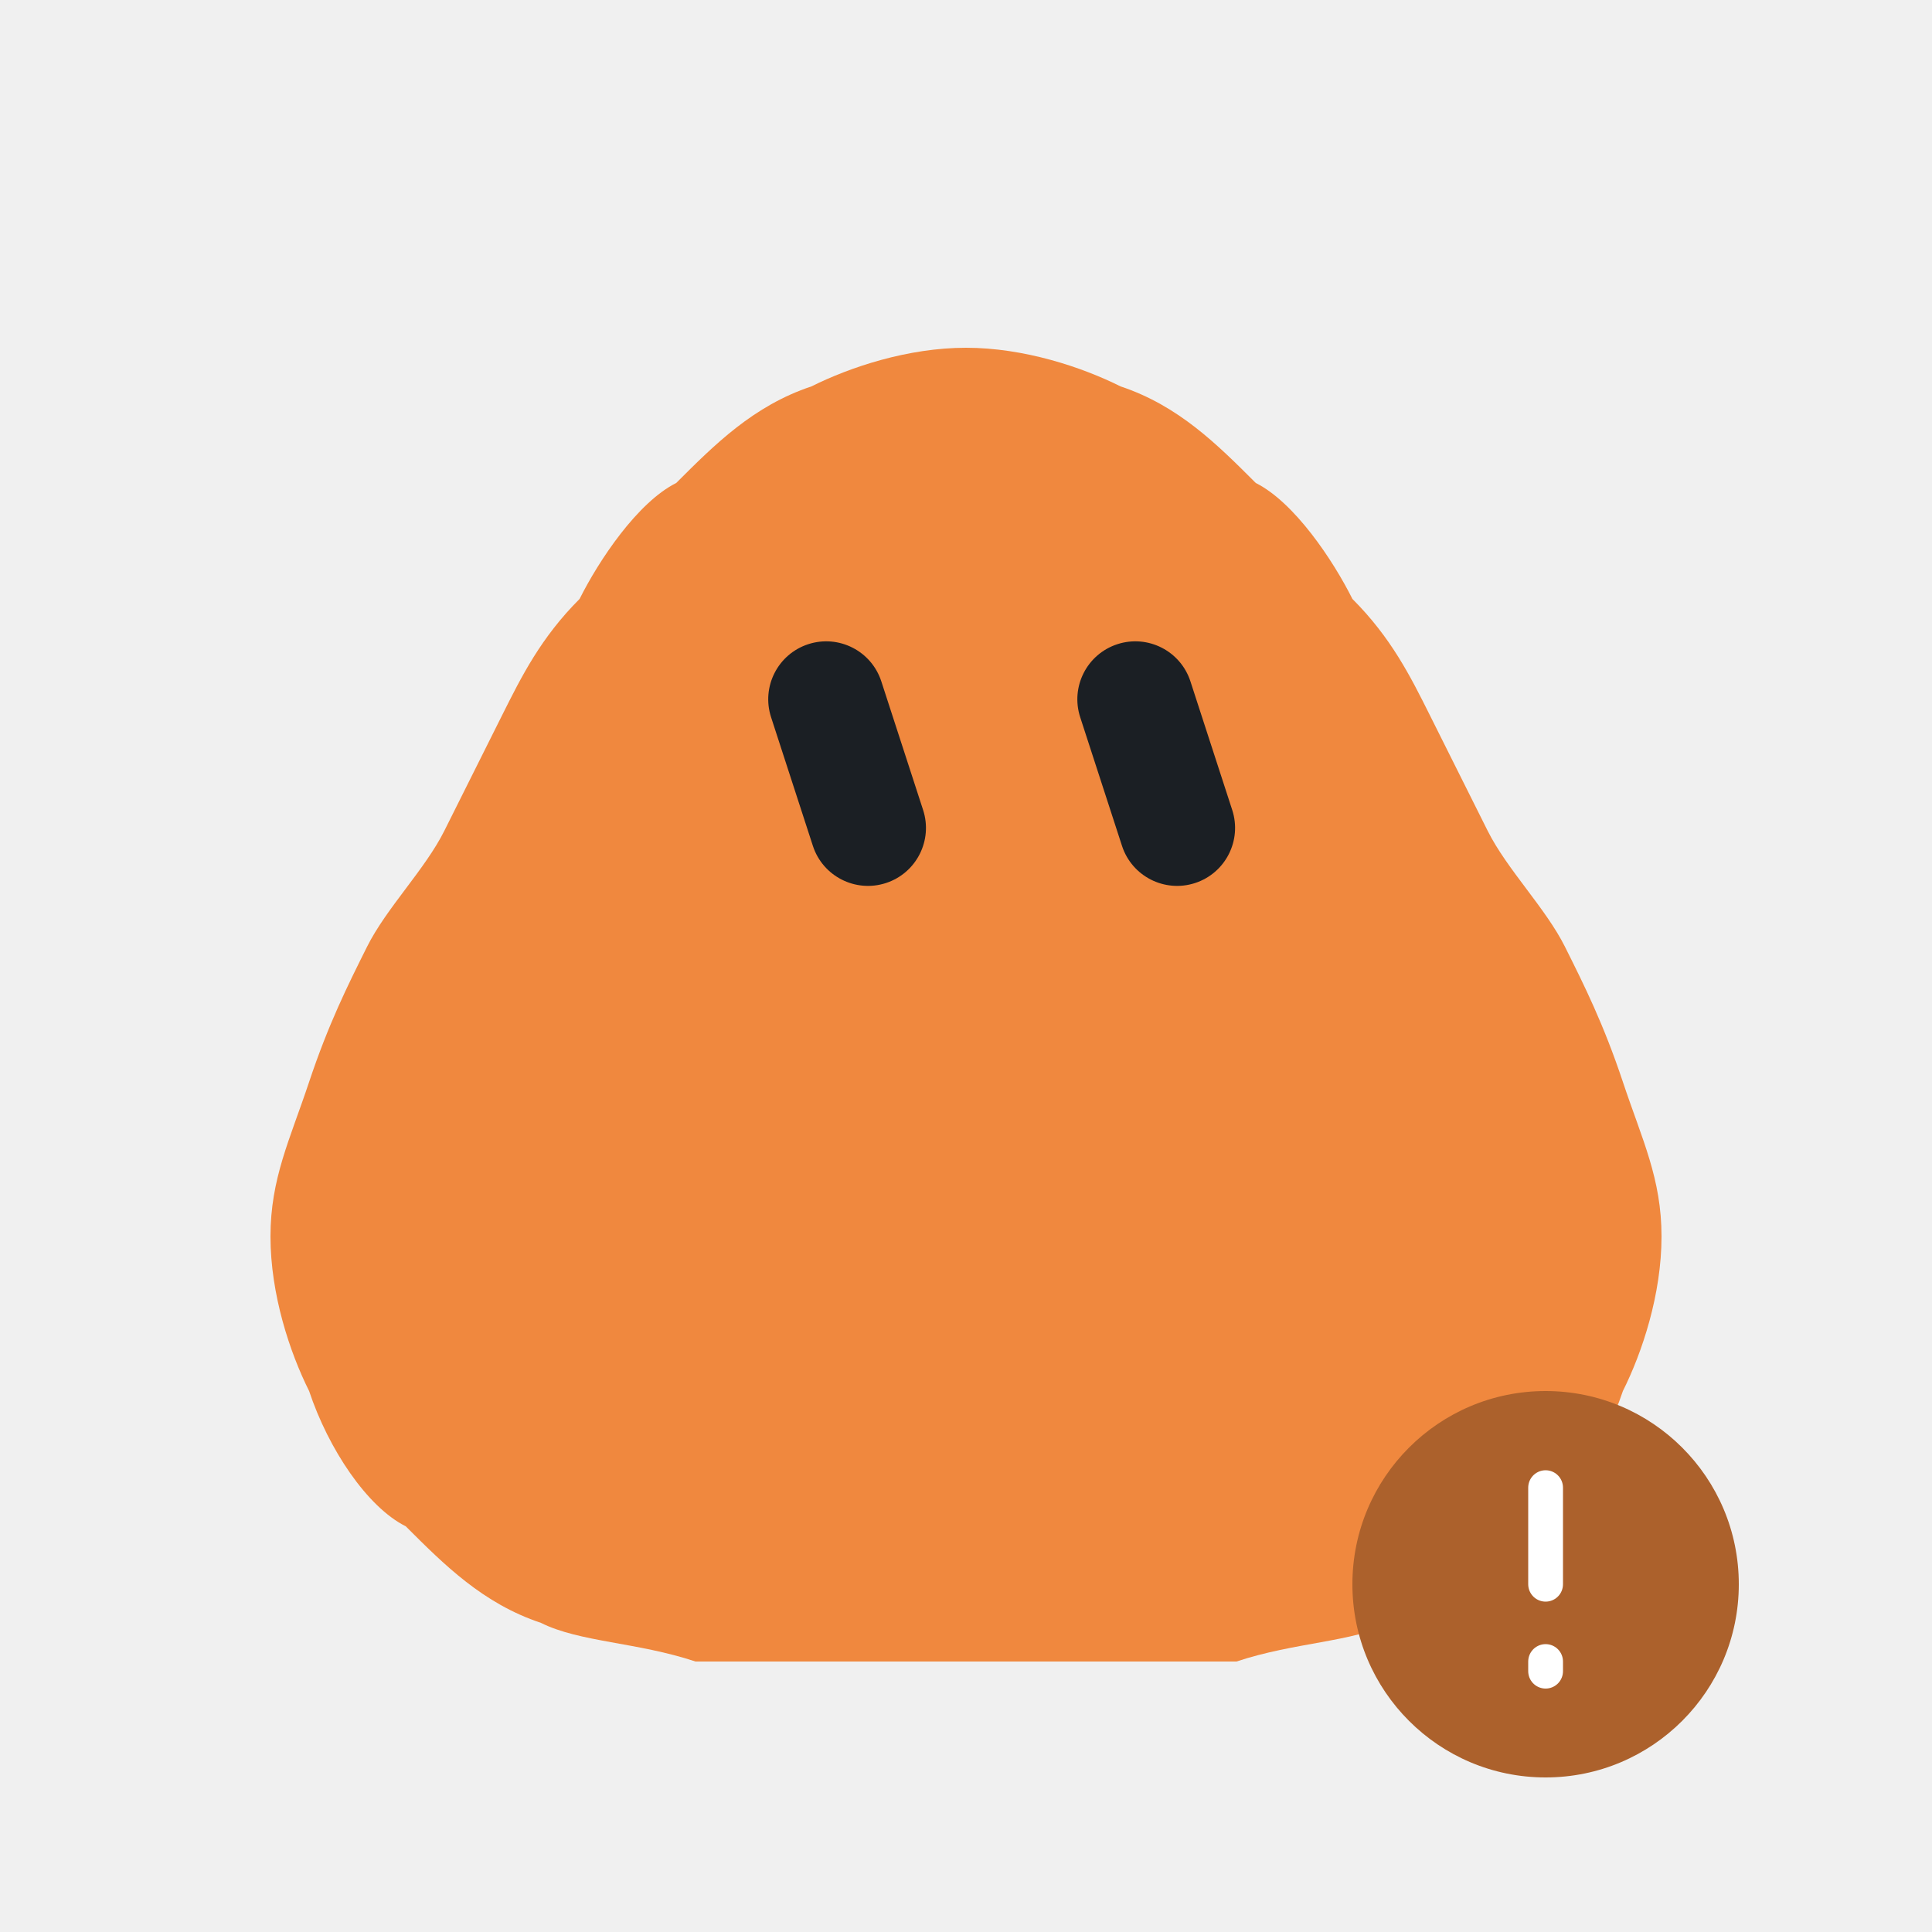
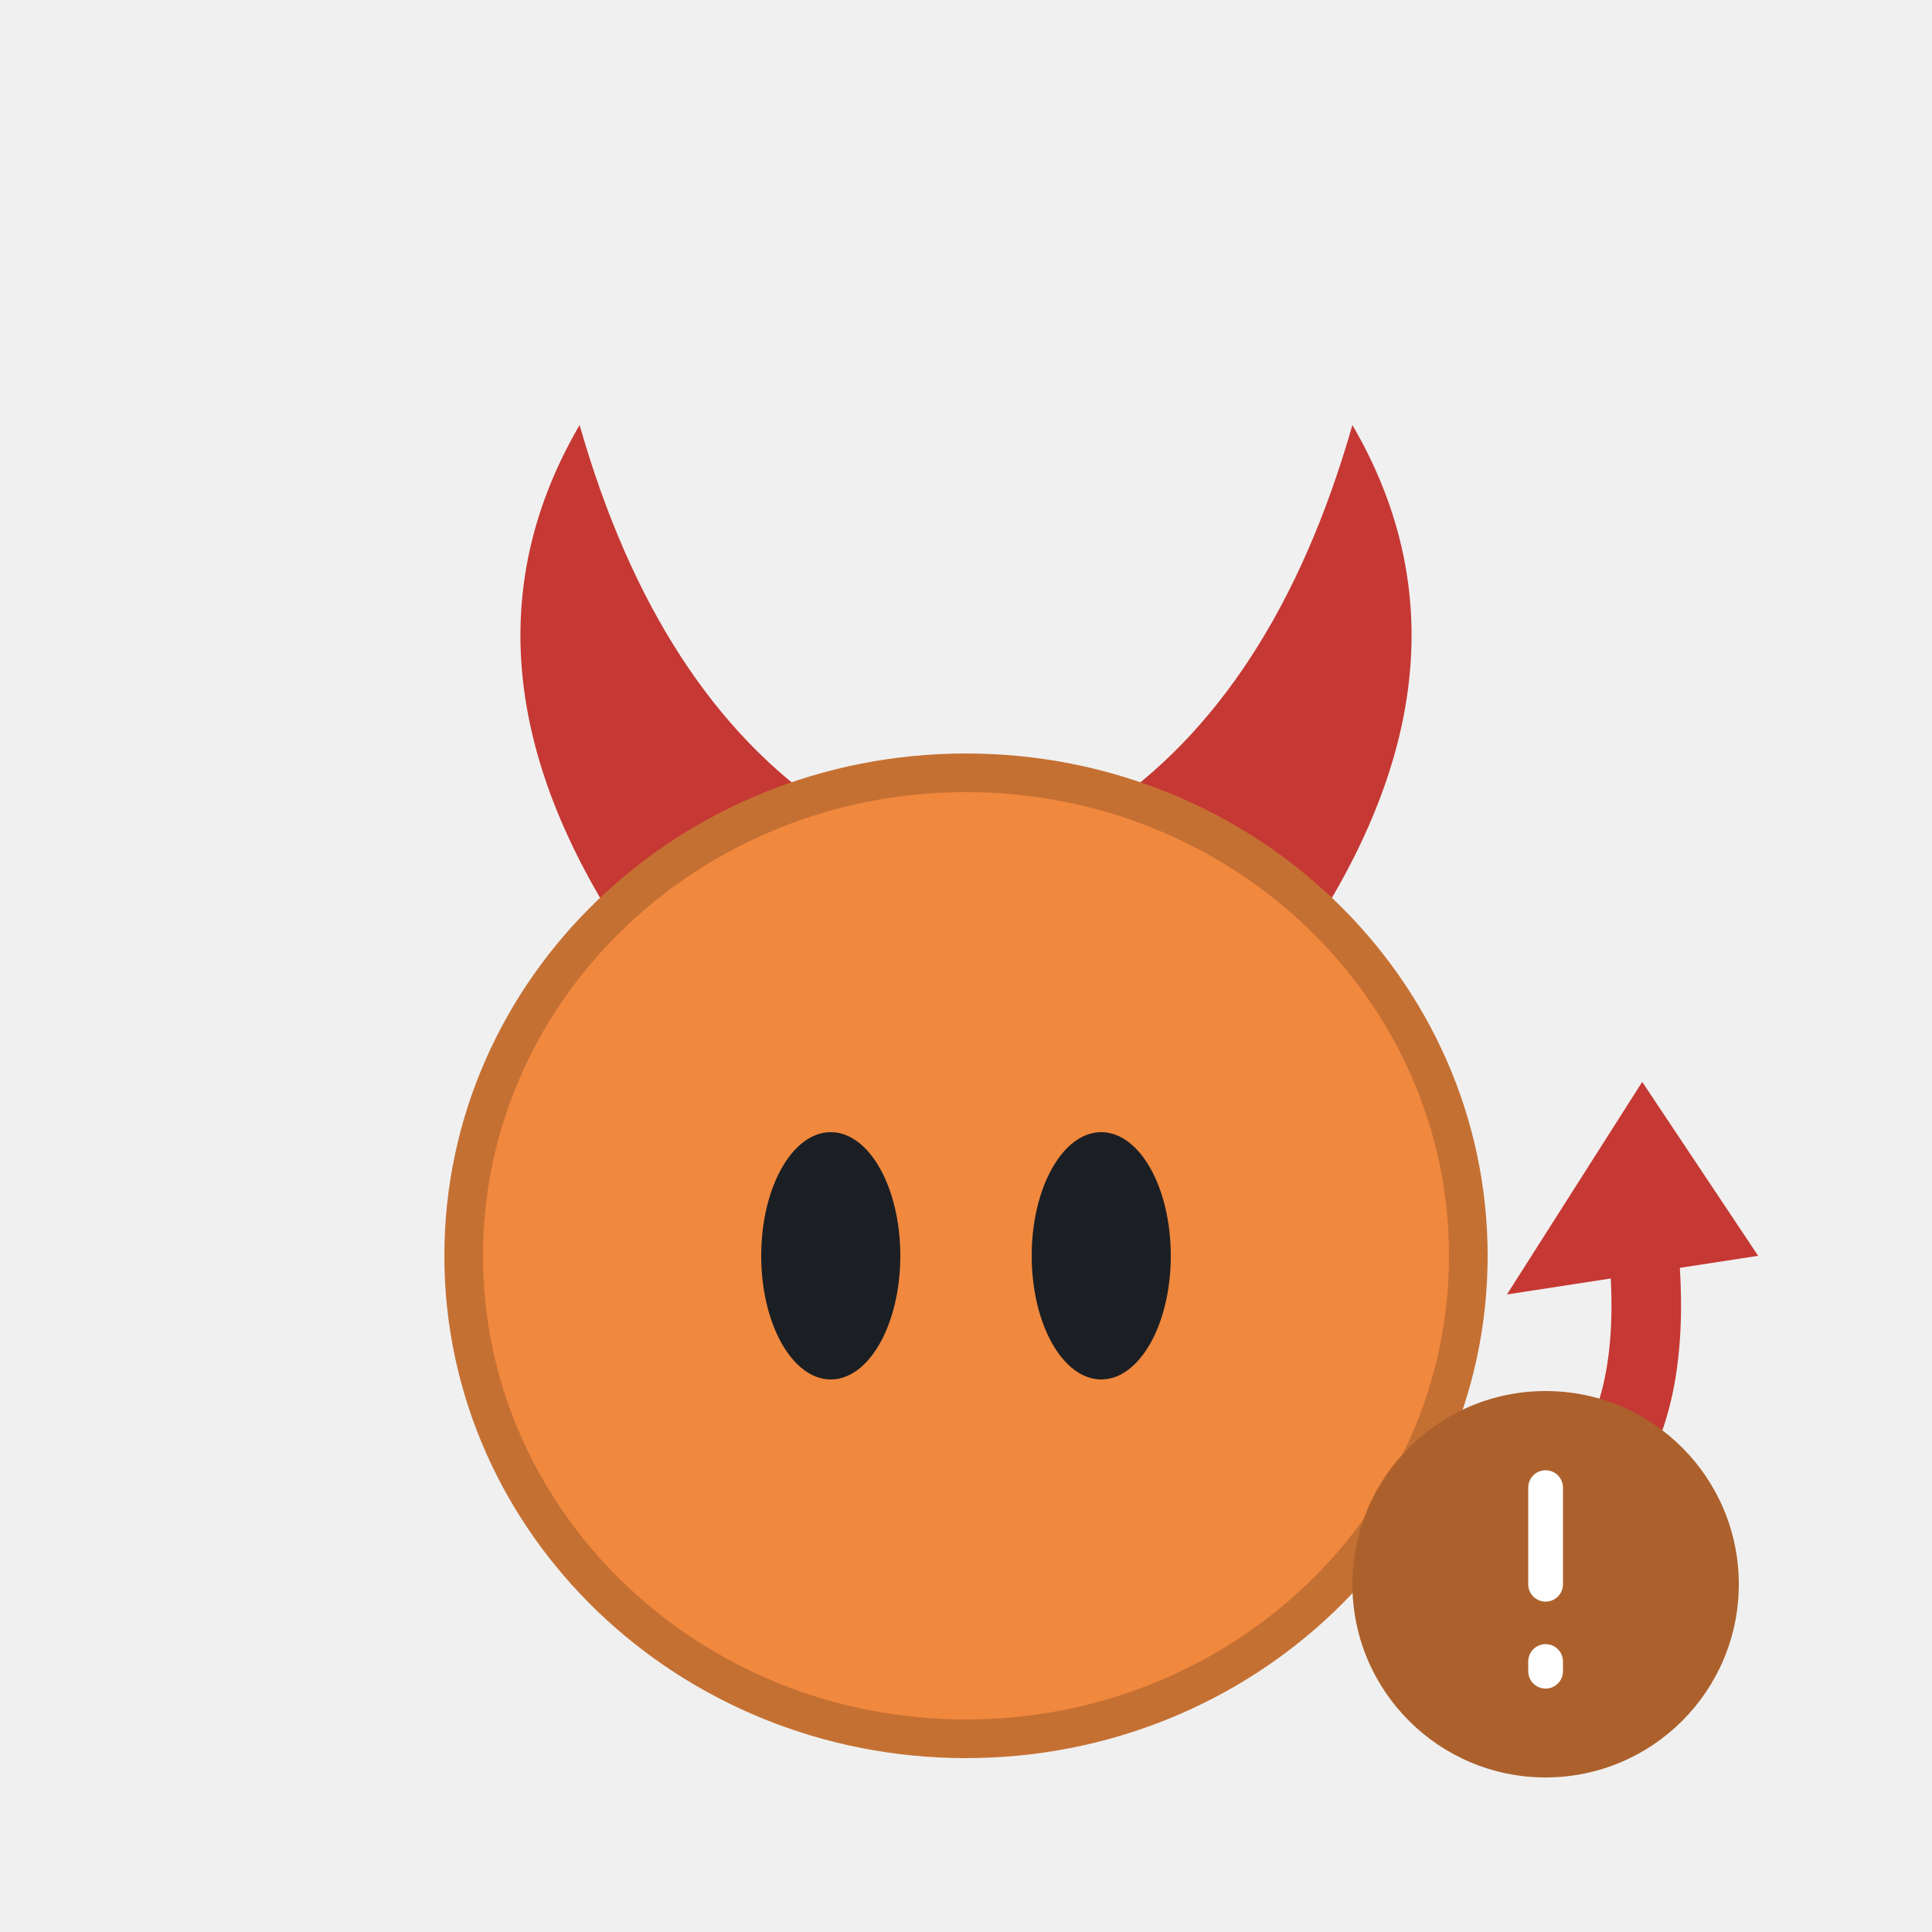
- <svg xmlns="http://www.w3.org/2000/svg" viewBox="0 0 100 100" role="img" aria-label="Critic: a three-cornered challenger">
-   <style>.b{animation:q 4.6s ease-in-out infinite;transform-origin:50px 90px}.e{animation:k 6s 1.8s infinite;transform-box:fill-box;transform-origin:center}@keyframes q{50%{transform:translateY(-3px) scale(1.03,.97)}}@keyframes k{0%,92%,100%{transform:scaleY(1)}96%{transform:scaleY(.15)}}@media(prefers-reduced-motion:reduce){.b,.e{animation:none}}</style>
-   <g class="b">
-     <path d="M84 56C85 59 86 61 86 64C86 67 85 70 84 72C83 75 81 78 79 79C77 81 75 83 72 84C70 85 67 85 64 86C62 86 59 86 57 86C54 86 52 86 50 86C48 86 46 86 43 86C41 86 38 86 36 86C33 85 30 85 28 84C25 83 23 81 21 79C19 78 17 75 16 72C15 70 14 67 14 64C14 61 15 59 16 56C17 53 18 51 19 49C20 47 22 45 23 43C24 41 25 39 26 37C27 35 28 33 30 31C31 29 33 26 35 25C37 23 39 21 42 20C44 19 47 18 50 18C53 18 56 19 58 20C61 21 63 23 65 25C67 26 69 29 70 31C72 33 73 35 74 37C75 39 76 41 77 43C78 45 80 47 81 49C82 51 83 53 84 56Z" fill="#f0883e" />
-     <g transform="rotate(-18 44 40)">
-       <rect class="e" x="41" y="33" width="6" height="13" rx="3" fill="#1b1f24" />
-     </g>
-     <g transform="rotate(-18 60 40)">
-       <rect class="e" x="57" y="33" width="6" height="13" rx="3" fill="#1b1f24" />
-     </g>
-     <g transform="translate(80 82)">
-       <circle r="10" fill="#ac612c" />
-       <path d="M0-5v5M0 4v.5" fill="none" stroke="#fff" stroke-width="1.8" stroke-linecap="round" stroke-linejoin="round" />
+ <svg xmlns="http://www.w3.org/2000/svg" viewBox="0 0 100 100" role="img" aria-label="Critic as a devil's advocate, Halloween" stroke-linecap="round" stroke-linejoin="round">
+   <style>.s,.q,.g,.e{animation:2.3s -0.58s ease-in-out infinite}.s{animation-name:s;transform-origin:50px 90px}.q{animation-name:q;transform-origin:50px 90px}.g{animation-name:g}.e{animation-name:e;transform-box:fill-box;transform-origin:center}@keyframes s{0%,50%,to{transform:translateY(0)}25%{transform:translateY(-7px) rotate(-5deg)}75%{transform:translateY(-7px) rotate(5deg)}}@keyframes q{0%,50%,to{transform:scale(1.09,0.9)}25%,75%{transform:scale(0.95,1.07)}}@keyframes g{0%,50%,to{transform:none}25%{transform:translateX(-4px)}75%{transform:translateX(4px)}}@keyframes e{0%,10%,50%,60%,to{transform:none}25%,75%{transform:scale(1.32,.7)}}.tl{animation:tl 1.15s ease-in-out infinite;transform-origin:70px 80px}@keyframes tl{50%{transform:rotate(-16deg)}}@media(prefers-reduced-motion:reduce){*{animation:none!important}}</style>
+   <g class="s">
+     <g class="q">
+       <g class="tl">
+         <path d="M70 80Q87 82 85 64" fill="none" stroke="#c63833" stroke-width="3.6" />
+         <path d="M85 56L78 67L91 65Z" fill="#c63833" />
+       </g>
+       <path d="M32 48Q23 34 30 22Q34 36 43 42Z" fill="#c63833" />
+       <g transform="matrix(-1 0 0 1 100 0)">
+         <path d="M32 48Q23 34 30 22Q34 36 43 42Z" fill="#c63833" />
+       </g>
+       <ellipse cx="50" cy="65" rx="25" ry="24" fill="#f0883e" stroke="#c57033" stroke-width="4" paint-order="stroke" />
+       <g class="g" fill="#1b1f24">
+         <ellipse class="e" cx="43" cy="65" rx="3.6" ry="6.4" />
+         <ellipse class="e" cx="57" cy="65" rx="3.6" ry="6.4" />
+       </g>
    </g>
  </g>
+   <g transform="translate(80 82)">
+     <circle r="10" fill="#ac612c" />
+     <path d="M0-5v5M0 4v.5" fill="none" stroke="#fff" stroke-width="1.8" />
+   </g>
</svg>
